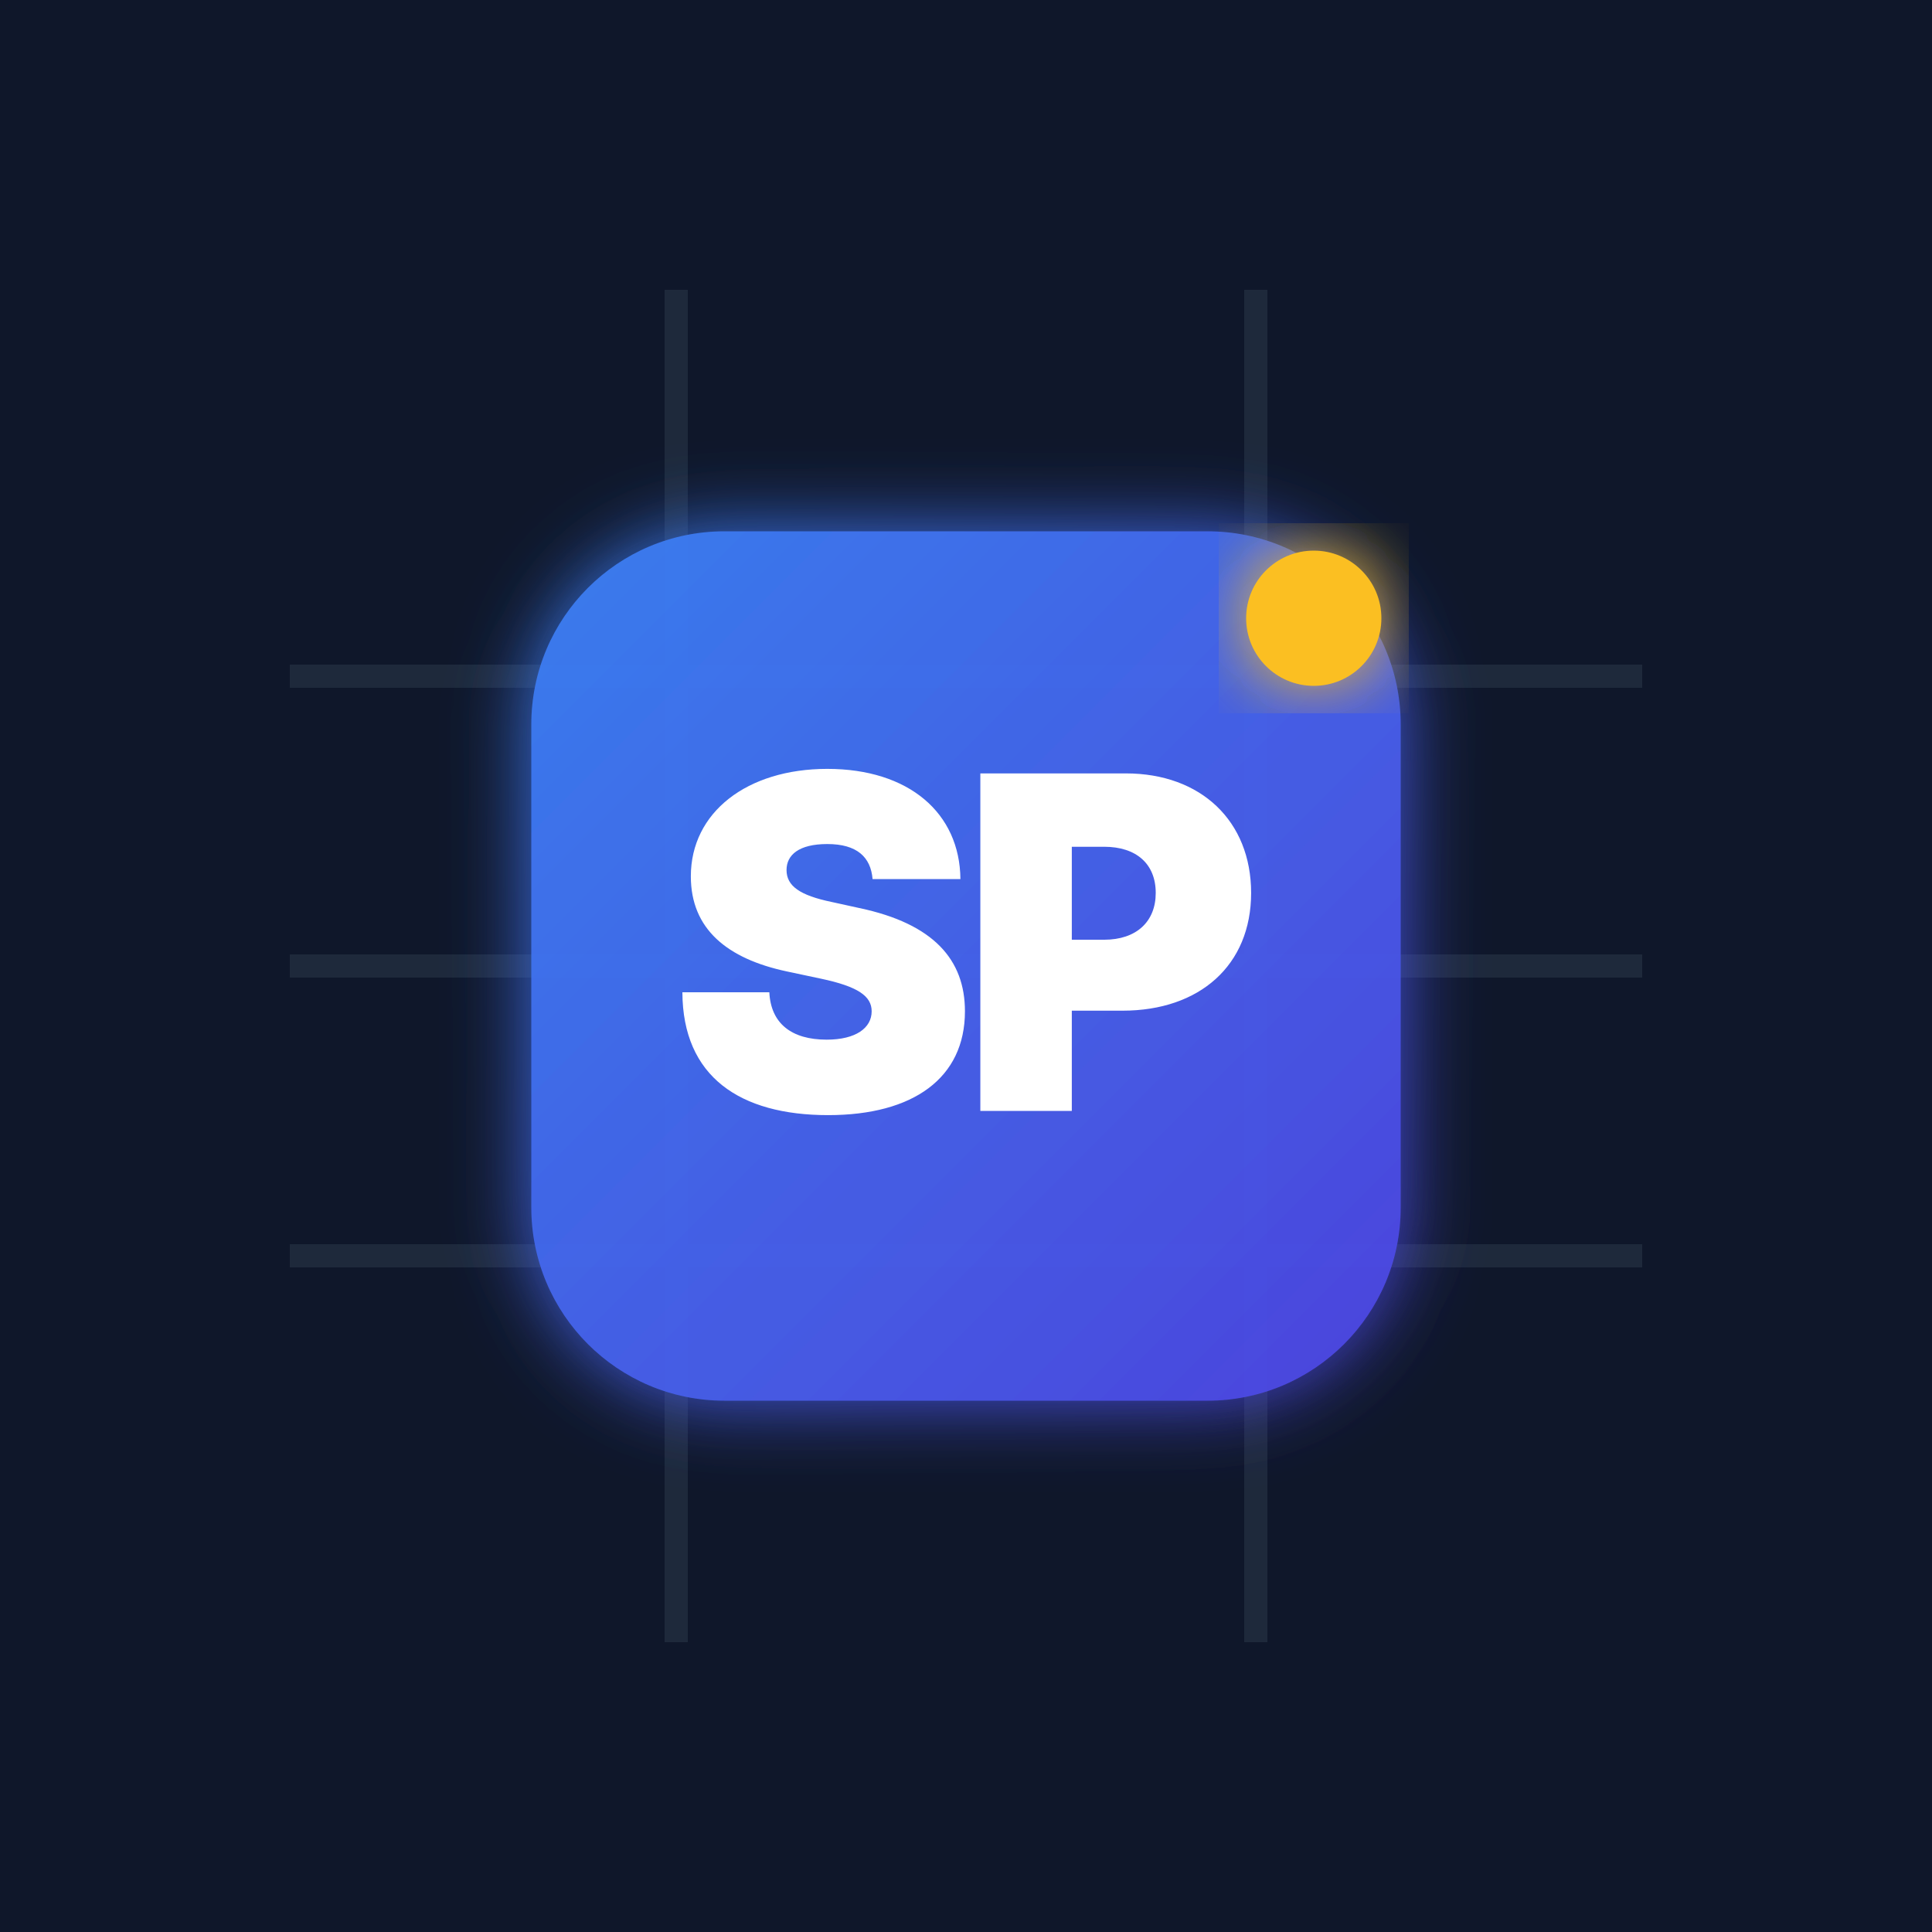
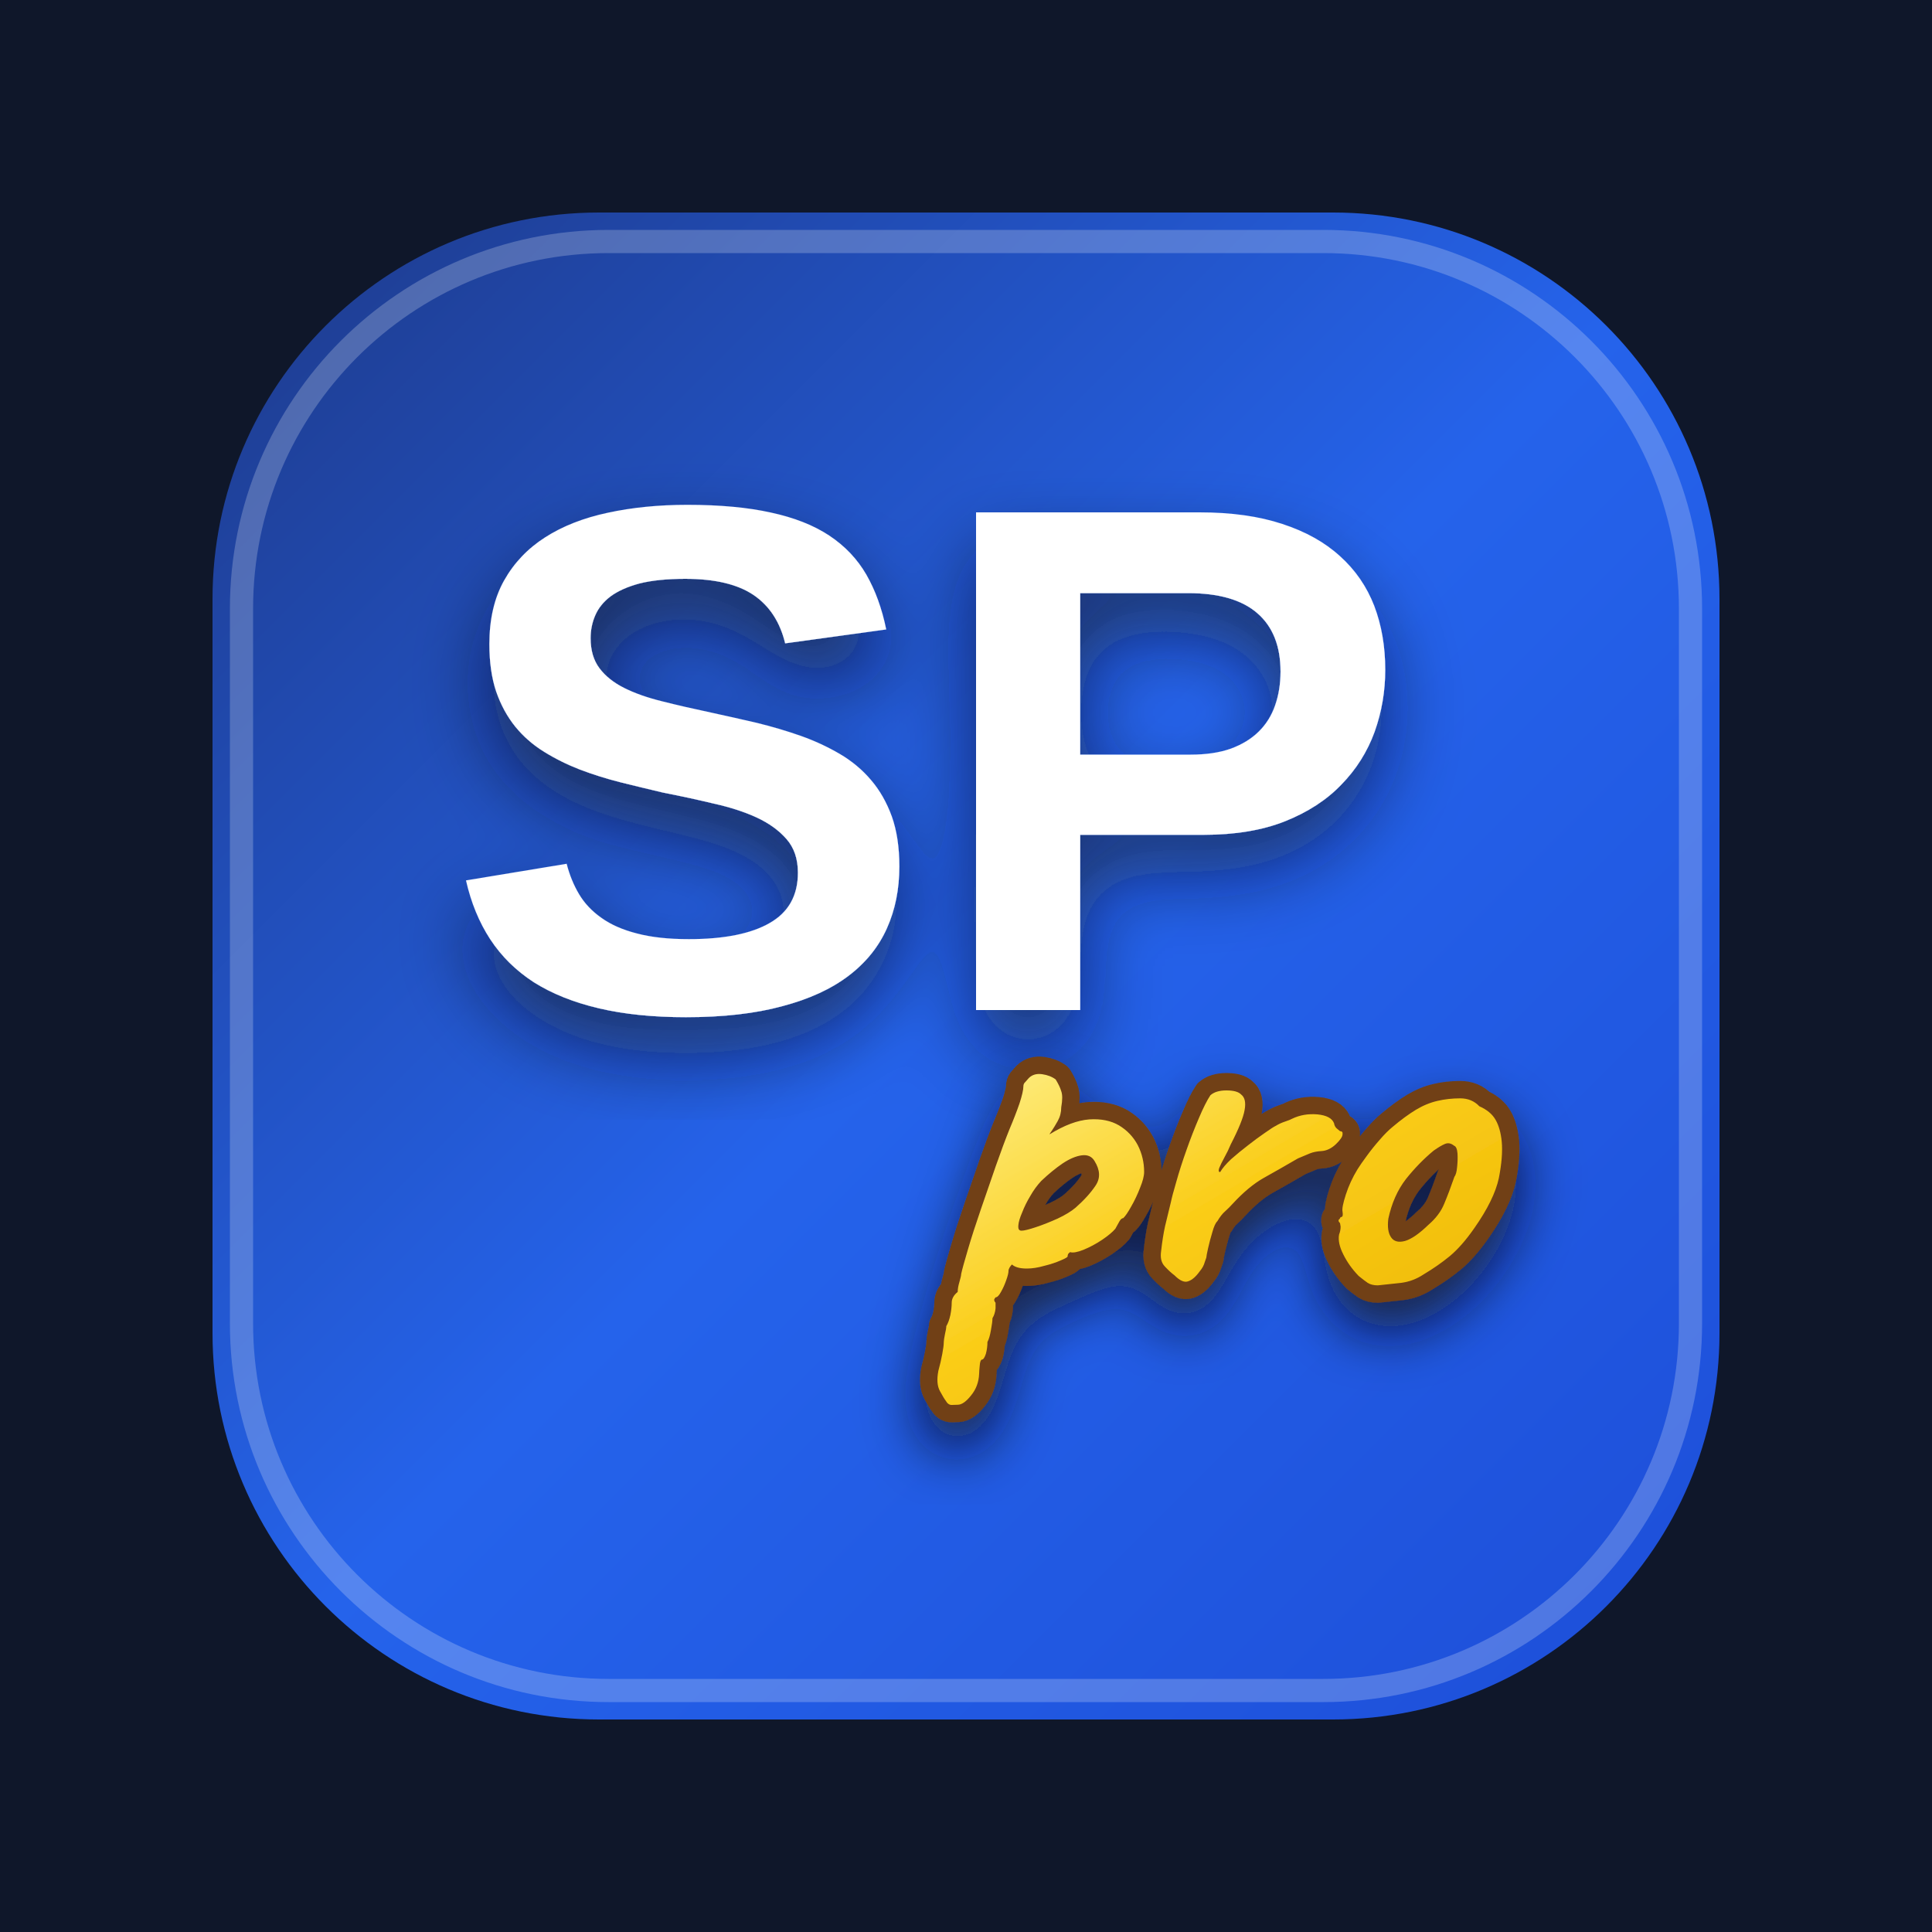
<svg xmlns="http://www.w3.org/2000/svg" viewBox="0 0 100 100" width="512" height="512">
  <defs>
-     <linearGradient id="grad" x1="0%" y1="0%" x2="100%" y2="100%">
-       <stop offset="0%" stop-color="#3b82f6" />
-       <stop offset="100%" stop-color="#4f46e5" />
+     <linearGradient id="sp-bg-m" x1="0%" y1="0%" x2="100%" y2="100%">
+       <stop offset="0%" stop-color="#1e3a8a" />
+       <stop offset="50%" stop-color="#2563eb" />
+       <stop offset="100%" stop-color="#1d4ed8" />
    </linearGradient>
-     <filter id="glow" x="-20%" y="-20%" width="140%" height="140%">
-       <feGaussianBlur stdDeviation="2" result="blur" />
-       <feComposite in="SourceGraphic" in2="blur" operator="over" />
+     <linearGradient id="pro-yellow-m" x1="0%" y1="0%" x2="100%" y2="100%">
+       <stop offset="0%" stop-color="#fef08a" />
+       <stop offset="45%" stop-color="#facc15" />
+       <stop offset="100%" stop-color="#eab308" />
+     </linearGradient>
+     <filter id="sp-shadow-m" x="-20%" y="-20%" width="140%" height="140%">
+       <feDropShadow dx="0" dy="2" stdDeviation="2" flood-color="#0a101d" flood-opacity="0.6" />
+     </filter>
+     <filter id="pro-shadow-m" x="-30%" y="-30%" width="160%" height="160%">
+       <feDropShadow dx="0" dy="1.5" stdDeviation="1.5" flood-color="#090d16" flood-opacity="0.8" />
    </filter>
  </defs>
  <rect width="100" height="100" fill="#0f172a" />
-   <line x1="15" y1="35" x2="85" y2="35" stroke="#1e293b" stroke-width="1.2" />
-   <line x1="15" y1="50" x2="85" y2="50" stroke="#1e293b" stroke-width="1.2" />
-   <line x1="15" y1="65" x2="85" y2="65" stroke="#1e293b" stroke-width="1.2" />
-   <line x1="35" y1="15" x2="35" y2="85" stroke="#1e293b" stroke-width="1.2" />
-   <line x1="65" y1="15" x2="65" y2="85" stroke="#1e293b" stroke-width="1.2" />
-   <rect x="27.5" y="27.5" width="45" height="45" rx="10" fill="url(#grad)" filter="url(#glow)" opacity="0.95" />
-   <text x="50" y="57.5" font-family="system-ui, -apple-system, sans-serif" font-weight="900" font-size="24" fill="#ffffff" text-anchor="middle" letter-spacing="-1">SP</text>
-   <circle cx="68" cy="32" r="3.5" fill="#fbbf24" filter="url(#glow)" />
+   <rect x="11" y="11" width="78" height="78" rx="20" fill="url(#sp-bg-m)" />
+   <rect x="12.5" y="12.5" width="75" height="75" rx="19" fill="none" stroke="rgba(255,255,255,0.22)" stroke-width="1.2" />
+   <g filter="url(#sp-shadow-m)">
+     <path d="M46.55 44.85Q46.55 46.61 45.91 48.04Q45.27 49.48 43.93 50.50Q42.58 51.53 40.49 52.08Q38.40 52.65 35.50 52.65Q32.95 52.65 31.00 52.19Q29.04 51.73 27.63 50.84Q26.24 49.94 25.37 48.61Q24.51 47.29 24.12 45.57L29.33 44.71Q29.55 45.57 29.97 46.28Q30.39 46.99 31.13 47.51Q31.87 48.04 32.98 48.32Q34.08 48.61 35.65 48.61Q38.40 48.61 39.85 47.77Q41.30 46.94 41.30 45.17Q41.30 44.10 40.71 43.43Q40.13 42.76 39.16 42.31Q38.20 41.87 36.93 41.59Q35.68 41.29 34.30 41.02Q33.20 40.76 32.11 40.49Q31.01 40.21 30.01 39.83Q29.01 39.44 28.16 38.91Q27.30 38.38 26.67 37.61Q26.04 36.83 25.68 35.79Q25.33 34.74 25.33 33.34Q25.33 31.41 26.09 30.05Q26.86 28.68 28.22 27.81Q29.58 26.94 31.46 26.54Q33.35 26.13 35.58 26.13Q38.10 26.13 39.90 26.53Q41.71 26.92 42.92 27.72Q44.14 28.53 44.84 29.74Q45.54 30.96 45.87 32.58L40.64 33.30Q40.24 31.64 39.01 30.80Q37.77 29.96 35.47 29.96Q34.05 29.96 33.10 30.20Q32.17 30.45 31.60 30.87Q31.05 31.29 30.81 31.85Q30.57 32.40 30.57 33.03Q30.57 33.98 31.03 34.59Q31.49 35.20 32.31 35.61Q33.13 36.02 34.27 36.30Q35.42 36.59 36.79 36.88Q37.99 37.14 39.19 37.42Q40.37 37.71 41.45 38.09Q42.52 38.47 43.46 39.02Q44.40 39.57 45.08 40.37Q45.76 41.16 46.16 42.26Q46.55 43.36 46.55 44.85M71.70 34.67Q71.70 36.34 71.15 37.88Q70.59 39.42 69.43 40.61Q68.29 41.80 66.51 42.51Q64.74 43.21 62.31 43.21L55.91 43.21L55.91 52.28L50.52 52.28L50.52 26.52L62.09 26.52Q64.56 26.52 66.37 27.12Q68.18 27.71 69.36 28.79Q70.55 29.86 71.13 31.36Q71.70 32.86 71.70 34.67M66.28 34.76Q66.28 32.77 65.07 31.73Q63.88 30.70 61.49 30.70L55.91 30.70L55.91 39.06L61.63 39.06Q62.84 39.06 63.71 38.75Q64.58 38.43 65.15 37.87Q65.73 37.30 66.00 36.51Q66.28 35.71 66.28 34.76" fill="#ffffff" />
+   </g>
+   <g filter="url(#pro-shadow-m)">
+     <path d="M49.57 72.71Q49.47 72.71 49.27 72.72Q49.08 72.73 48.95 72.50Q48.85 72.37 48.65 72.00Q48.44 71.62 48.57 70.95Q48.69 70.52 48.77 70.09Q48.85 69.67 48.85 69.46Q48.85 69.36 48.91 69.06Q48.98 68.77 48.98 68.64Q49.11 68.43 49.19 68.07Q49.26 67.72 49.26 67.43Q49.26 67.12 49.57 66.87Q49.57 66.65 49.66 66.35Q49.75 66.04 49.75 65.94Q49.83 65.58 50.10 64.67Q50.37 63.75 50.77 62.59Q51.17 61.43 51.55 60.33Q51.94 59.22 52.25 58.45Q52.56 57.72 52.77 57.11Q52.97 56.49 52.97 56.23Q52.97 56.13 53.02 56.06Q53.07 56.00 53.25 55.80Q53.51 55.54 53.94 55.60Q54.36 55.66 54.64 55.87Q54.85 56.21 54.93 56.48Q55.03 56.75 54.93 57.31Q54.93 57.70 54.75 58.02Q54.57 58.34 54.44 58.53Q54.31 58.71 54.33 58.71Q54.33 58.71 54.33 58.71Q55.46 58.01 56.38 57.94Q57.29 57.88 57.92 58.25Q58.55 58.63 58.89 59.27Q59.22 59.92 59.22 60.66Q59.22 60.97 59.01 61.48Q58.81 62.00 58.55 62.45Q58.30 62.90 58.14 63.05Q58.04 63.05 57.94 63.22Q57.84 63.39 57.73 63.60Q57.52 63.85 57.05 64.17Q56.57 64.49 56.08 64.69Q55.60 64.88 55.39 64.81L55.34 64.85Q55.26 64.91 55.26 65.03Q55.26 65.09 54.90 65.24Q54.54 65.40 54.05 65.52Q53.56 65.66 53.15 65.66Q52.61 65.66 52.38 65.45Q52.32 65.50 52.26 65.60Q52.20 65.70 52.20 65.78Q52.20 65.94 52.08 66.27Q51.96 66.61 51.81 66.87Q51.66 67.15 51.53 67.15L51.48 67.22Q51.42 67.30 51.53 67.43L51.53 67.72Q51.50 68.02 51.37 68.23Q51.37 68.43 51.29 68.85Q51.22 69.26 51.11 69.46Q51.11 69.77 51.03 70.07Q50.93 70.37 50.83 70.37Q50.73 70.39 50.71 70.69Q50.68 70.98 50.68 71.11Q50.65 71.76 50.26 72.23Q49.88 72.71 49.57 72.71M52.87 63.70Q53.07 63.70 53.61 63.52Q54.15 63.34 54.75 63.07Q55.34 62.79 55.67 62.51Q56.34 61.92 56.71 61.36Q57.09 60.79 56.65 60.09Q56.44 59.74 55.99 59.80Q55.54 59.86 55.00 60.22Q54.46 60.59 53.90 61.12Q53.58 61.46 53.33 61.90Q53.07 62.33 52.91 62.75Q52.73 63.16 52.71 63.42Q52.69 63.62 52.77 63.67Q52.81 63.70 52.87 63.70M60.79 66.01Q60.56 65.84 60.29 65.55Q60.02 65.27 60.10 64.75Q60.18 64.03 60.30 63.48Q60.43 62.93 60.61 62.20Q60.67 61.90 60.89 61.15Q61.10 60.40 61.41 59.53Q61.72 58.65 62.06 57.86Q62.39 57.08 62.65 56.69Q62.93 56.44 63.48 56.44Q64.04 56.44 64.24 56.65Q64.53 56.87 64.42 57.46Q64.32 58.04 63.70 59.24Q63.57 59.56 63.38 59.90Q63.19 60.25 63.11 60.45Q63.05 60.61 63.11 60.66Q63.11 60.66 63.16 60.66Q63.32 60.38 63.72 60.00Q64.14 59.63 64.61 59.27Q65.07 58.91 65.48 58.63Q65.89 58.34 66.04 58.27Q66.25 58.14 66.52 58.05Q66.79 57.96 66.89 57.90Q67.48 57.62 68.19 57.68Q68.90 57.75 69.05 58.14Q69.08 58.34 69.24 58.45L69.36 58.55Q69.47 58.55 69.49 58.63L69.49 58.71Q69.49 58.89 69.15 59.22Q68.79 59.56 68.39 59.58Q68.05 59.60 67.80 59.70Q67.54 59.81 67.18 59.96Q66.20 60.53 65.41 60.97Q64.63 61.41 63.80 62.31Q63.62 62.51 63.42 62.69Q63.21 62.87 63.01 63.21Q62.87 63.34 62.75 63.78Q62.62 64.21 62.53 64.61Q62.44 65.01 62.44 65.09L62.36 65.32Q62.29 65.58 62.10 65.80Q61.80 66.22 61.50 66.32Q61.21 66.43 60.79 66.01M71.32 66.53Q70.99 66.53 70.79 66.40Q70.60 66.27 70.32 66.04Q69.82 65.52 69.53 64.93Q69.23 64.34 69.31 63.90Q69.39 63.70 69.39 63.49L69.36 63.31Q69.26 63.21 69.29 63.16Q69.29 63.16 69.29 63.13Q69.34 63.11 69.39 63.00Q69.44 63.00 69.47 62.97Q69.52 62.93 69.49 62.72Q69.44 62.51 69.66 61.83Q69.88 61.15 70.26 60.53Q70.42 60.27 70.73 59.85Q71.04 59.42 71.41 59.00Q71.78 58.57 72.09 58.32Q72.73 57.78 73.29 57.44Q73.84 57.11 74.41 56.98Q74.97 56.85 75.58 56.85Q76.18 56.85 76.57 57.26Q77.16 57.52 77.41 57.96Q77.66 58.39 77.73 59.09Q77.80 59.86 77.58 60.98Q77.34 62.10 76.31 63.57Q75.67 64.49 75.05 65.01Q74.43 65.52 73.69 65.96Q73.15 66.32 72.53 66.40Q71.91 66.47 71.32 66.53M73.94 63.39Q74.51 62.90 74.75 62.31Q75.00 61.72 75.28 60.91Q75.39 60.77 75.42 60.40Q75.46 60.04 75.44 59.70Q75.41 59.35 75.26 59.30Q75.03 59.11 74.79 59.21Q74.57 59.30 74.20 59.56Q73.43 60.20 72.77 61.03Q72.12 61.87 71.86 63.08Q71.78 63.72 72.00 64.04Q72.22 64.37 72.73 64.23Q73.23 64.08 73.94 63.39" fill="none" stroke="#713f12" stroke-width="1.8" stroke-linecap="round" stroke-linejoin="round" />
+     <path d="M49.57 72.71Q49.47 72.71 49.27 72.72Q49.08 72.73 48.95 72.50Q48.85 72.37 48.65 72.00Q48.44 71.62 48.57 70.95Q48.69 70.52 48.77 70.09Q48.85 69.67 48.85 69.46Q48.85 69.36 48.91 69.06Q48.98 68.77 48.98 68.64Q49.11 68.43 49.19 68.07Q49.26 67.72 49.26 67.43Q49.26 67.12 49.57 66.87Q49.57 66.65 49.66 66.35Q49.75 66.04 49.75 65.94Q49.83 65.58 50.10 64.67Q50.37 63.75 50.77 62.59Q51.17 61.43 51.55 60.33Q51.94 59.22 52.25 58.45Q52.56 57.72 52.77 57.11Q52.97 56.49 52.97 56.23Q52.97 56.13 53.02 56.06Q53.07 56.00 53.25 55.80Q53.51 55.54 53.94 55.60Q54.36 55.66 54.64 55.87Q54.85 56.21 54.93 56.48Q55.03 56.75 54.93 57.31Q54.93 57.70 54.75 58.02Q54.57 58.34 54.44 58.53Q54.31 58.71 54.33 58.71Q54.33 58.71 54.33 58.71Q55.46 58.01 56.38 57.94Q57.29 57.88 57.92 58.25Q58.55 58.63 58.89 59.27Q59.22 59.92 59.22 60.66Q59.22 60.97 59.01 61.48Q58.81 62.00 58.55 62.45Q58.30 62.90 58.14 63.05Q58.04 63.05 57.94 63.22Q57.84 63.39 57.73 63.60Q57.52 63.85 57.05 64.17Q56.57 64.49 56.08 64.69Q55.60 64.88 55.39 64.81L55.34 64.85Q55.26 64.91 55.26 65.03Q55.26 65.09 54.90 65.24Q54.54 65.40 54.05 65.52Q53.56 65.66 53.15 65.66Q52.61 65.66 52.38 65.45Q52.32 65.50 52.26 65.60Q52.20 65.70 52.20 65.78Q52.20 65.94 52.08 66.27Q51.96 66.61 51.81 66.87Q51.66 67.15 51.53 67.15L51.48 67.22Q51.42 67.30 51.53 67.43L51.53 67.72Q51.50 68.02 51.37 68.23Q51.37 68.43 51.29 68.85Q51.22 69.26 51.11 69.46Q51.11 69.77 51.03 70.07Q50.93 70.37 50.83 70.37Q50.73 70.39 50.71 70.69Q50.68 70.98 50.68 71.11Q50.65 71.76 50.26 72.23Q49.88 72.71 49.57 72.71M52.87 63.70Q53.07 63.70 53.61 63.52Q54.15 63.34 54.75 63.07Q55.34 62.79 55.67 62.51Q56.34 61.92 56.71 61.36Q57.09 60.79 56.65 60.09Q56.44 59.74 55.99 59.80Q55.54 59.86 55.00 60.22Q54.46 60.59 53.90 61.12Q53.58 61.46 53.33 61.90Q53.07 62.33 52.91 62.75Q52.73 63.16 52.71 63.42Q52.69 63.62 52.77 63.67Q52.81 63.70 52.87 63.70M60.79 66.01Q60.56 65.84 60.29 65.55Q60.02 65.27 60.10 64.75Q60.18 64.03 60.30 63.48Q60.43 62.93 60.61 62.20Q60.67 61.90 60.89 61.15Q61.10 60.40 61.41 59.53Q61.72 58.65 62.06 57.86Q62.39 57.08 62.65 56.69Q62.93 56.44 63.48 56.44Q64.04 56.44 64.24 56.65Q64.53 56.87 64.42 57.46Q64.32 58.04 63.70 59.24Q63.57 59.56 63.38 59.90Q63.19 60.25 63.11 60.45Q63.05 60.61 63.11 60.66Q63.11 60.66 63.16 60.66Q63.32 60.38 63.72 60.00Q64.14 59.63 64.61 59.27Q65.07 58.91 65.48 58.63Q65.89 58.34 66.04 58.27Q66.25 58.14 66.52 58.05Q66.79 57.96 66.89 57.90Q67.48 57.62 68.19 57.68Q68.90 57.75 69.05 58.14Q69.08 58.34 69.24 58.45L69.36 58.55Q69.47 58.55 69.49 58.63L69.49 58.71Q69.49 58.89 69.15 59.22Q68.79 59.56 68.39 59.58Q68.05 59.60 67.80 59.70Q67.54 59.81 67.18 59.96Q66.20 60.53 65.41 60.97Q64.63 61.41 63.80 62.31Q63.62 62.51 63.42 62.69Q63.21 62.87 63.01 63.21Q62.87 63.34 62.75 63.78Q62.62 64.21 62.53 64.61Q62.44 65.01 62.44 65.09L62.36 65.32Q62.29 65.58 62.10 65.80Q61.80 66.22 61.50 66.32Q61.21 66.43 60.79 66.01M71.32 66.53Q70.99 66.53 70.79 66.40Q70.60 66.27 70.32 66.04Q69.82 65.52 69.53 64.93Q69.23 64.34 69.31 63.90Q69.39 63.70 69.39 63.49L69.36 63.31Q69.26 63.21 69.29 63.16Q69.29 63.16 69.29 63.13Q69.34 63.11 69.39 63.00Q69.44 63.00 69.47 62.97Q69.52 62.93 69.49 62.72Q69.44 62.51 69.66 61.83Q69.88 61.15 70.26 60.53Q70.42 60.27 70.73 59.85Q71.04 59.42 71.41 59.00Q71.78 58.57 72.09 58.32Q72.73 57.78 73.29 57.44Q73.84 57.11 74.41 56.98Q74.97 56.85 75.58 56.85Q76.18 56.85 76.57 57.26Q77.16 57.52 77.41 57.96Q77.66 58.39 77.73 59.09Q77.80 59.86 77.58 60.98Q77.34 62.10 76.31 63.57Q75.67 64.49 75.05 65.01Q74.43 65.52 73.69 65.96Q73.15 66.32 72.53 66.40Q71.91 66.47 71.32 66.53M73.94 63.39Q74.51 62.90 74.75 62.31Q75.00 61.72 75.28 60.91Q75.39 60.77 75.42 60.40Q75.46 60.04 75.44 59.70Q75.41 59.35 75.26 59.30Q75.03 59.11 74.79 59.21Q74.57 59.30 74.20 59.56Q73.43 60.20 72.77 61.03Q72.12 61.87 71.86 63.08Q71.78 63.72 72.00 64.04Q72.22 64.37 72.73 64.23Q73.23 64.08 73.94 63.39" fill="url(#pro-yellow-m)" />
+   </g>
</svg>
